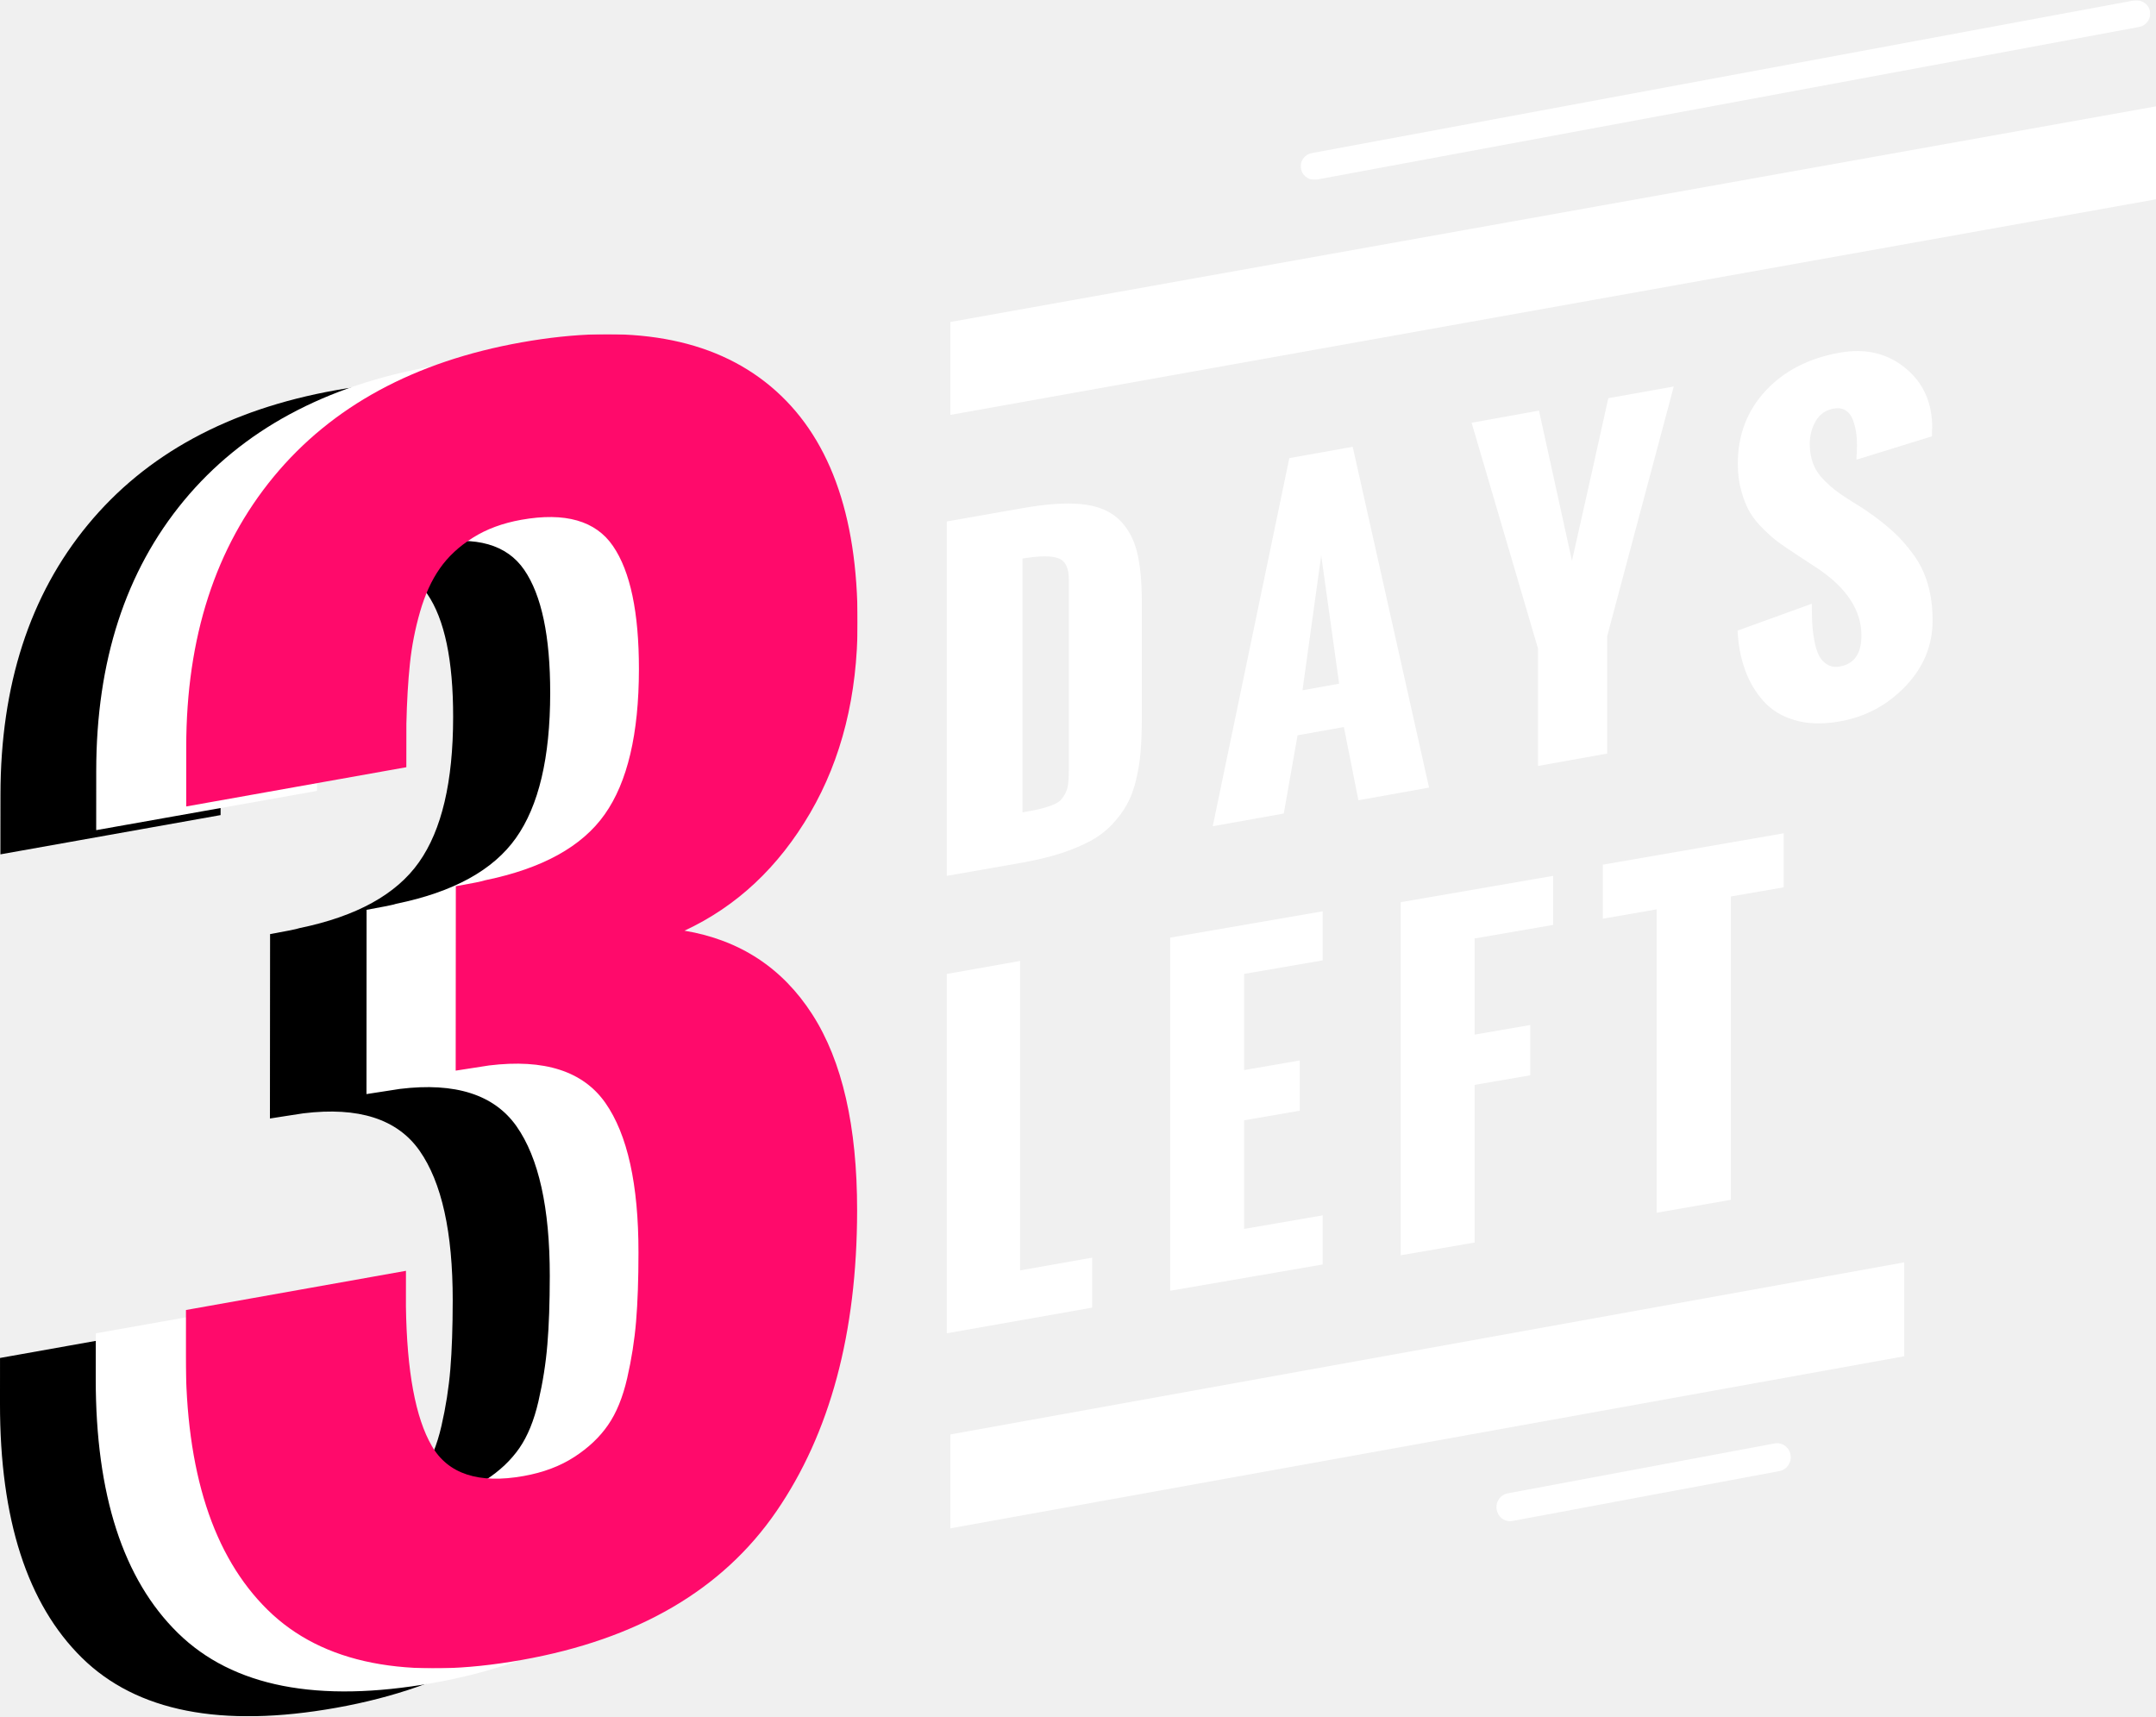
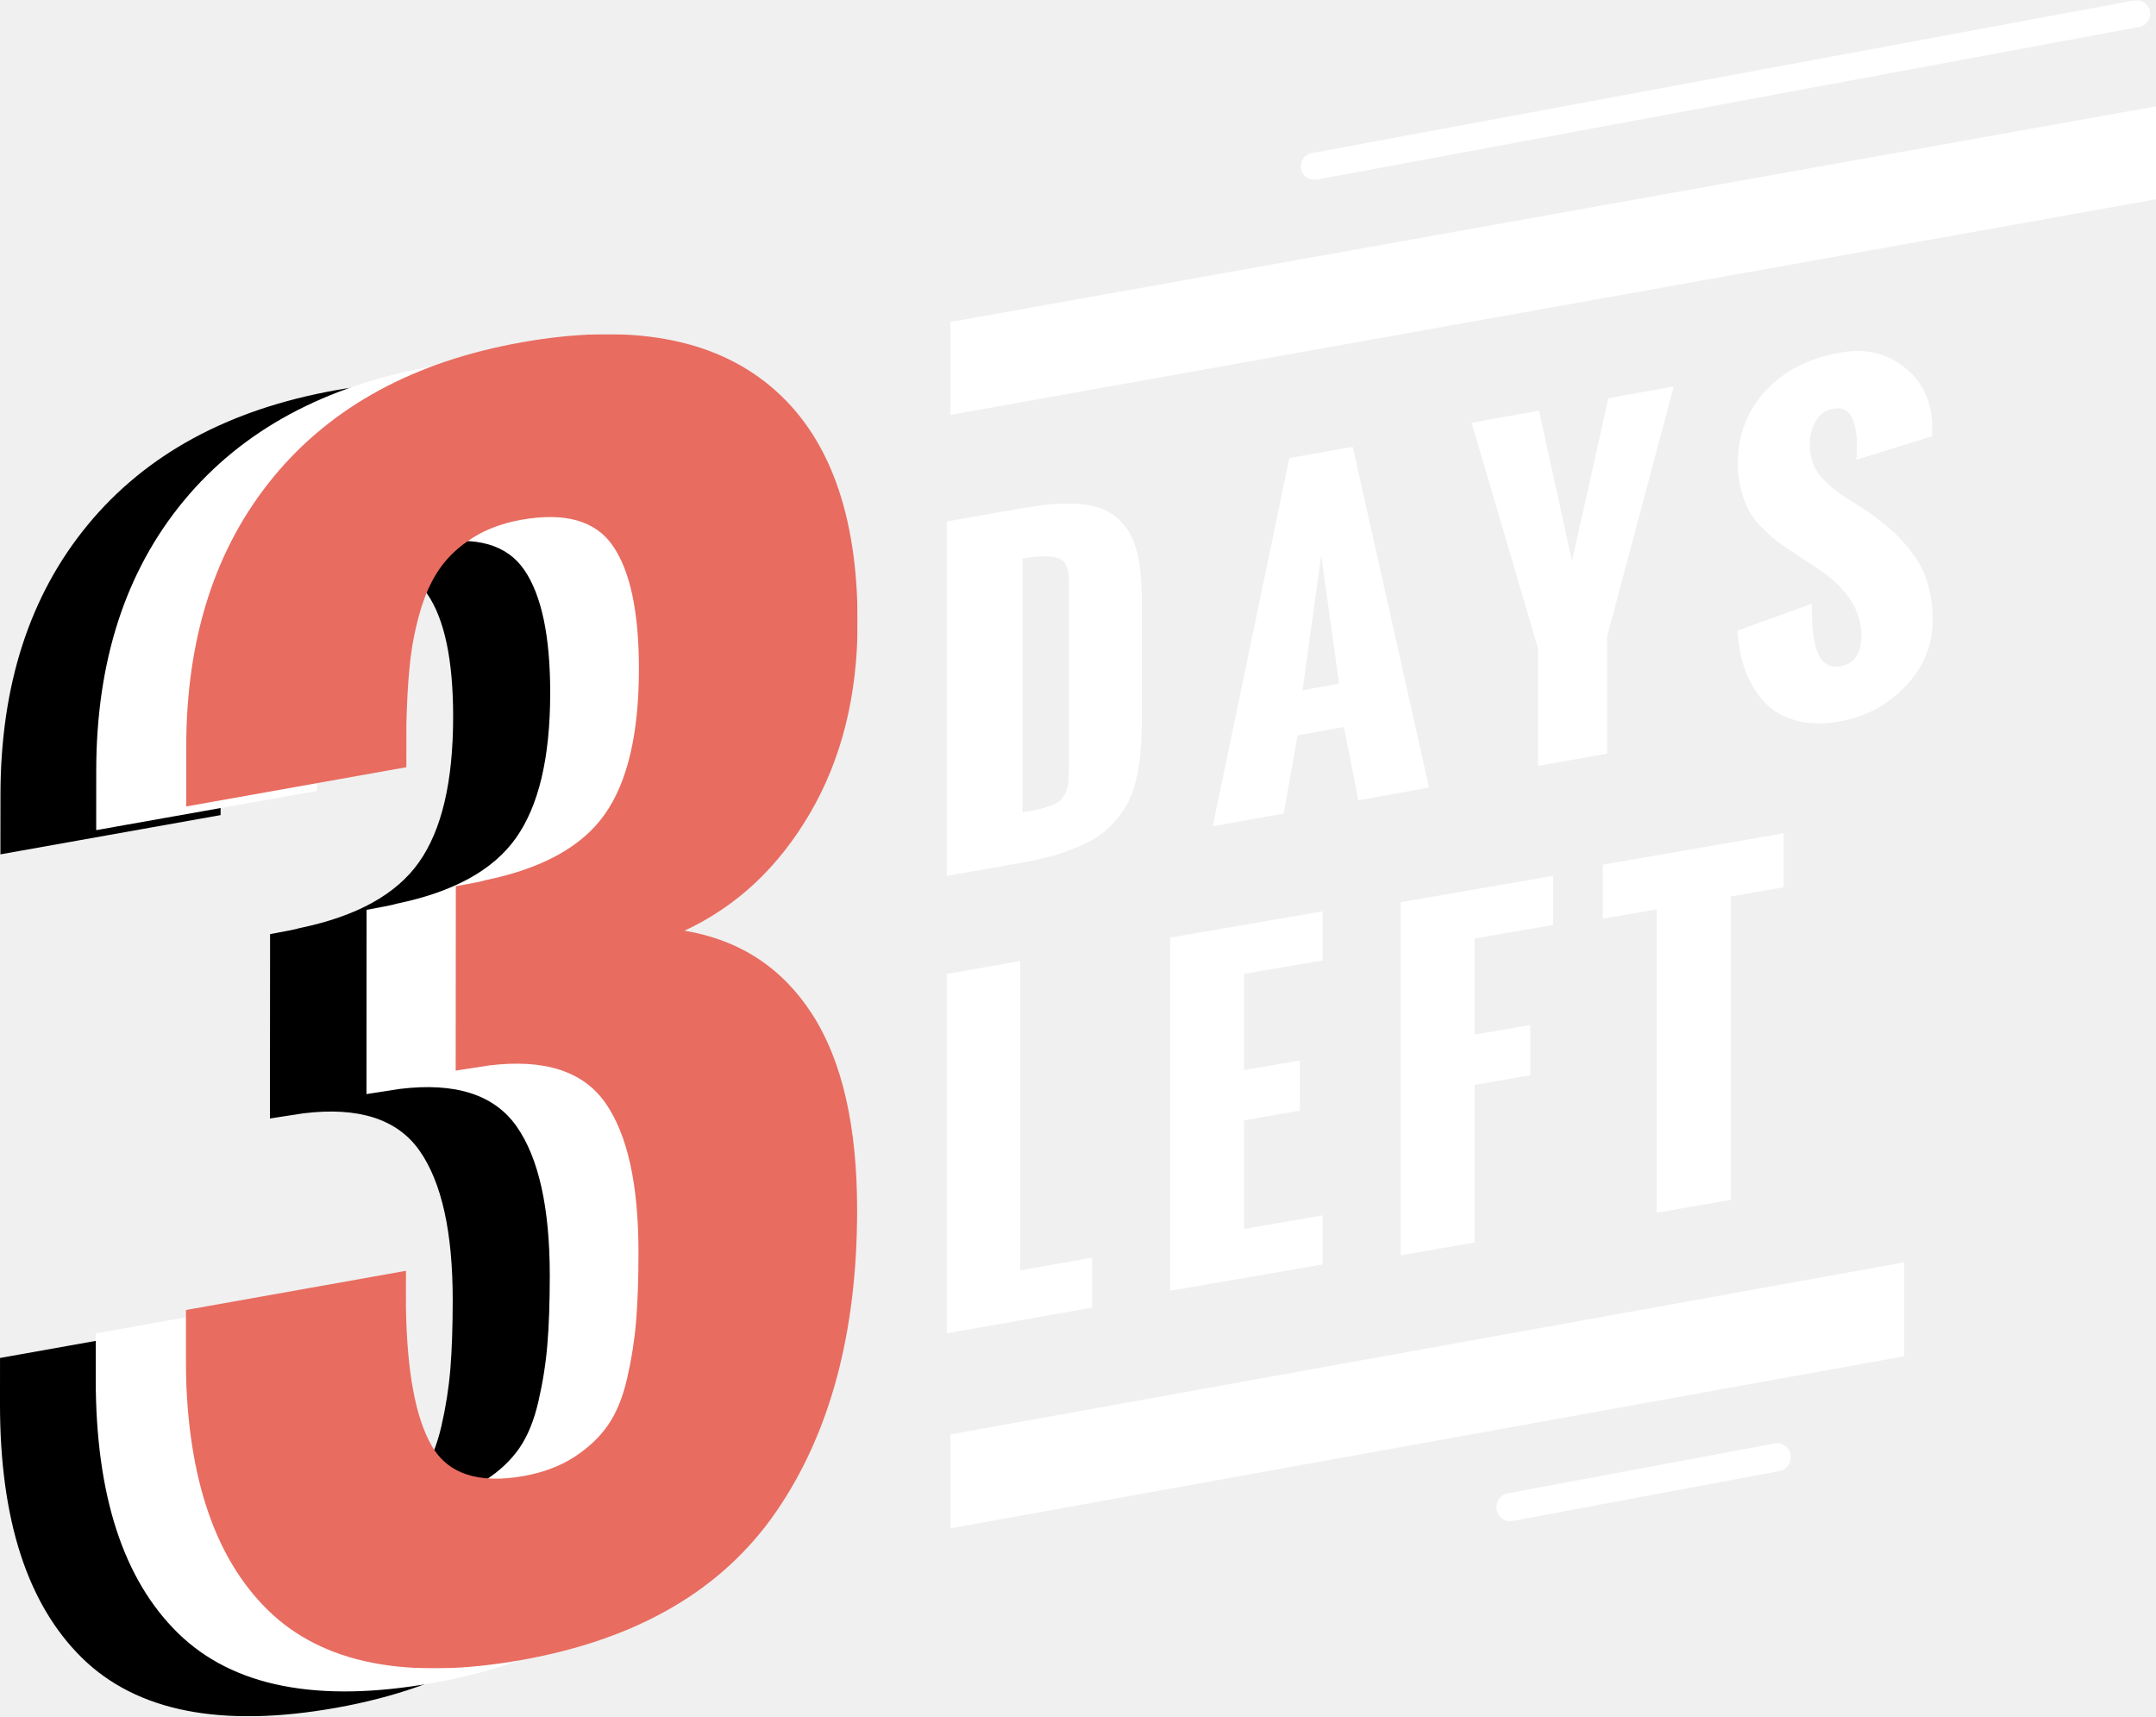
<svg xmlns="http://www.w3.org/2000/svg" xmlns:xlink="http://www.w3.org/1999/xlink" width="608px" height="484px" viewBox="0 0 608 484" version="1.1">
  <defs>
    <polygon id="path-1" points="0.8 0.082 240.366 0.082 240.366 50.694 0.8 50.694" />
    <polygon id="path-3" points="0 0.738 189.464 0.738 189.464 376.997 0 376.997" />
    <polygon id="path-5" points="0.382 0.25 189.845 0.25 189.845 376.493 0.382 376.493" />
  </defs>
  <g id="Page-2" stroke="none" stroke-width="1" fill="none" fill-rule="evenodd">
    <g id="Desktop-Copy-7" transform="translate(-213, -139)">
      <g id="Group" transform="translate(213, 139)">
        <g id="Group-33" transform="translate(267, 0)">
          <path d="M21.359,229.092 C23.314,228.755 24.874,228.458 25.997,228.193 C27.131,227.937 28.264,227.6 29.387,227.181 C30.521,226.752 31.353,226.323 31.883,225.853 C32.403,225.353 32.892,224.699 33.349,223.892 C33.797,223.075 34.098,222.135 34.223,221.082 C34.358,220.04 34.42,218.763 34.42,217.251 L34.42,163.434 C34.42,160.135 33.433,158.132 31.436,157.428 C29.429,156.682 26.07,156.723 21.359,157.519 L21.359,229.092 Z M0,247 L0,147.058 L21.255,143.319 C28.046,142.124 33.62,141.736 38.008,142.175 C42.407,142.625 45.839,143.994 48.355,146.302 C50.861,148.632 52.598,151.645 53.555,155.313 C54.522,159.011 55,163.812 55,169.778 L55,202.53 C55,206.096 54.886,209.212 54.667,211.888 C54.438,214.595 54.022,217.251 53.388,219.897 C52.775,222.553 51.912,224.842 50.84,226.783 C49.769,228.744 48.386,230.614 46.691,232.432 C44.996,234.24 42.948,235.803 40.566,237.121 C38.164,238.408 35.367,239.594 32.133,240.656 C28.919,241.678 25.207,242.577 21.027,243.312 L0,247 Z" id="Fill-8" fill="#FFFFFF" />
          <path d="M100.309,194.667 L110.64,192.807 L105.587,156.63 L100.309,194.667 Z M75,233 L96.592,129.198 L114.469,126 L136,222.109 L116.072,225.675 L111.978,205.027 L98.92,207.356 L95.03,229.424 L75,233 Z" id="Fill-10" fill="#FFFFFF" />
          <path d="M166.725,216 L166.725,182.899 L148,119.225 L167,115.796 L176.301,158.14 C177.453,153.124 179.174,145.458 181.456,135.213 C183.749,124.947 185.45,117.311 186.55,112.296 L205,109 L186.224,179.409 L186.224,212.51 L166.725,216 Z" id="Fill-12" fill="#FFFFFF" />
          <path d="M223,177.842 L243.934,170.257 C243.934,172.278 243.976,174.054 244.049,175.616 C244.122,177.158 244.31,178.812 244.643,180.578 C244.956,182.344 245.394,183.763 245.947,184.855 C246.489,185.927 247.261,186.774 248.263,187.377 C249.274,188 250.453,188.194 251.819,187.959 C255.887,187.244 257.932,184.345 257.932,179.24 C257.932,172.227 253.916,165.979 245.853,160.487 L239.449,156.281 C237.415,154.964 235.798,153.851 234.578,152.953 C233.357,152.075 231.939,150.819 230.291,149.206 C228.653,147.603 227.37,146.011 226.442,144.418 C225.514,142.826 224.721,140.835 224.064,138.497 C223.396,136.118 223.063,133.546 223.063,130.769 C223.063,122.673 225.691,115.813 230.948,110.157 C236.205,104.532 243.173,100.969 251.872,99.448 C259.079,98.172 265.233,99.622 270.292,103.777 C275.361,107.901 277.896,113.526 277.896,120.632 L277.833,121.367 L277.833,123.041 L256.513,129.636 C256.513,129.227 256.544,128.584 256.607,127.717 C256.659,126.839 256.68,126.124 256.68,125.562 C256.68,124.235 256.597,122.969 256.409,121.785 C256.221,120.591 255.898,119.427 255.47,118.284 C255.032,117.14 254.364,116.293 253.457,115.721 C252.55,115.149 251.454,115.007 250.161,115.221 C247.908,115.609 246.197,116.773 245.06,118.712 C243.934,120.662 243.36,122.806 243.36,125.175 C243.36,127.237 243.684,129.136 244.351,130.84 C245.008,132.535 246.02,134.036 247.366,135.383 C248.711,136.71 249.942,137.813 251.068,138.63 C252.205,139.477 253.718,140.488 255.616,141.652 C257.504,142.815 258.85,143.683 259.642,144.245 C262.542,146.246 264.993,148.195 267.006,150.043 C269.009,151.891 270.897,154.035 272.68,156.516 C274.464,158.986 275.799,161.732 276.675,164.815 C277.562,167.868 278,171.257 278,174.994 C278,181.997 275.455,188.173 270.354,193.523 C265.254,198.862 259.058,202.18 251.757,203.456 C247.032,204.283 242.828,204.17 239.167,203.098 C235.496,202.037 232.544,200.24 230.291,197.708 C228.048,195.176 226.306,192.246 225.107,188.898 C223.897,185.57 223.198,181.884 223,177.842" id="Fill-14" fill="#FFFFFF" />
          <polygon id="Fill-16" fill="#FFFFFF" points="0 376 0 274.667 20.678 271 20.678 358.267 41 354.673 41 368.76" />
          <polygon id="Fill-18" fill="#FFFFFF" points="63 364 63 264.42 106 257 106 270.832 83.847 274.648 83.847 301.772 99.532 299.065 99.532 313.223 83.847 315.93 83.847 346.565 106 342.749 106 356.591" />
          <polygon id="Fill-20" fill="#FFFFFF" points="128 354 128 254.43 171 247 171 260.832 148.852 264.648 148.852 291.772 164.531 289.065 164.531 303.243 148.852 305.94 148.852 350.397" />
          <polygon id="Fill-22" fill="#FFFFFF" points="200.188 342 200.188 256.445 185 259.082 185 243.848 236 235 236 250.234 221.119 252.809 221.119 338.354" />
          <polygon id="Fill-24" fill="#FFFFFF" points="341 56.203 1 117 1 90.807 341 30" />
          <polygon id="Fill-26" fill="#FFFFFF" points="270 382.477 1 431 1 404.533 270 356" />
          <g id="Group-30" transform="translate(99, 0)">
            <mask id="mask-2" fill="white">
              <use xlink:href="#path-1" />
            </mask>
            <g id="Clip-29" />
            <path d="M4.634,50.694 C2.823,50.694 1.217,49.419 0.867,47.593 C0.476,45.543 1.845,43.554 3.934,43.177 L235.822,0.122 C237.932,-0.173 239.888,1.112 240.299,3.172 C240.691,5.222 239.311,7.211 237.232,7.599 L5.334,50.643 C5.098,50.684 4.861,50.694 4.634,50.694" id="Fill-28" fill="#FFFFFF" mask="url(#mask-2)" />
          </g>
          <path d="M158.836,429 C157.011,429 155.393,427.651 155.063,425.738 C154.682,423.602 156.063,421.531 158.156,421.148 L233.474,407.059 C235.566,406.687 237.566,408.101 237.937,410.236 C238.318,412.404 236.927,414.454 234.845,414.847 L159.516,428.926 C159.289,428.968 159.052,429 158.836,429" id="Fill-31" fill="#FFFFFF" />
        </g>
        <g id="Group-9" transform="translate(0, 94)">
          <g id="Group-3" transform="translate(0, 13)">
            <mask id="mask-4" fill="white">
              <use xlink:href="#path-3" />
            </mask>
            <g id="Clip-2" />
            <path d="M94.795,374.616 C62.443,380.374 38.542,375.691 23.113,360.528 C7.683,345.354 -0.022,321.476 -0.002,288.833 L0.008,275.957 L62.099,264.885 L62.089,274.931 C62.354,293.24 64.791,306.352 69.381,314.259 C73.97,322.186 82.599,325.015 95.276,322.767 C100.809,321.762 105.586,319.977 109.595,317.365 C113.605,314.772 116.769,311.745 119.108,308.344 C121.447,304.952 123.246,300.545 124.484,295.152 C125.722,289.769 126.558,284.416 127,279.102 C127.442,273.768 127.658,267.32 127.668,259.758 C127.688,240.523 124.573,226.435 118.312,217.502 C112.042,208.58 101.124,205.06 85.528,206.973 C84.938,207.072 83.336,207.328 80.712,207.712 C78.098,208.117 76.575,208.353 76.123,208.432 L76.162,156.426 C80.84,155.588 83.601,155.036 84.486,154.73 C100.505,151.427 111.738,145.255 118.145,136.165 C124.573,127.085 127.776,113.45 127.786,95.241 C127.806,79.22 125.378,67.635 120.494,60.497 C115.629,53.359 107.001,50.885 94.608,53.083 C89.37,54.02 84.8,55.716 80.958,58.151 C77.076,60.576 73.98,63.465 71.661,66.797 C69.322,70.13 67.455,74.201 66.069,79.042 C64.673,83.883 63.73,88.734 63.219,93.633 C62.698,98.543 62.364,104.202 62.216,110.63 L62.207,122.866 L0.116,133.937 L0.136,117.108 C0.155,86.239 8.371,60.852 24.783,40.967 C41.195,21.081 64.487,8.442 94.648,3.049 C125.103,-2.374 148.532,1.747 164.915,15.432 C181.297,29.136 189.484,51.328 189.464,82.059 C189.444,102.605 184.973,120.509 176.079,135.771 C167.165,151.062 155.362,162.124 140.631,168.966 C156.227,171.579 168.256,179.447 176.698,192.579 C185.13,205.711 189.346,224.147 189.326,247.888 C189.297,282.395 181.69,310.7 166.517,332.774 C151.343,354.849 127.442,368.789 94.795,374.616" id="Fill-1" fill="#000000" mask="url(#mask-4)" />
          </g>
          <path d="M122.064,380.621 C89.63,386.375 65.652,381.695 50.18,366.533 C34.717,351.38 26.99,327.508 27,294.897 L27.01,282.02 L89.276,270.965 L89.266,281.005 C89.542,299.301 91.986,312.404 96.578,320.306 C101.191,328.227 109.834,331.054 122.557,328.798 C128.105,327.803 132.895,326.02 136.916,323.399 C140.927,320.808 144.1,317.793 146.456,314.394 C148.801,311.005 150.595,306.601 151.837,301.212 C153.079,295.823 153.926,290.473 154.36,285.163 C154.813,279.842 155.03,273.399 155.04,265.832 C155.05,246.62 151.926,232.542 145.658,223.615 C139.37,214.699 128.411,211.172 112.78,213.083 C112.189,213.192 110.583,213.438 107.951,213.832 C105.33,214.236 103.792,214.463 103.349,214.541 L103.378,162.581 C108.07,161.743 110.839,161.191 111.726,160.876 C127.8,157.585 139.064,151.418 145.49,142.334 C151.935,133.26 155.148,119.625 155.158,101.437 C155.168,85.427 152.734,73.851 147.845,66.718 C142.957,59.585 134.314,57.102 121.887,59.309 C116.624,60.245 112.041,61.93 108.188,64.373 C104.305,66.797 101.2,69.674 98.865,73.004 C96.519,76.344 94.656,80.413 93.257,85.25 C91.867,90.078 90.921,94.935 90.399,99.831 C89.887,104.738 89.542,110.393 89.404,116.817 L89.394,129.043 L27.128,140.108 L27.138,123.29 C27.168,92.442 35.407,67.073 51.855,47.191 C68.313,27.319 91.67,14.698 121.926,9.309 C152.468,3.89 175.963,8.008 192.391,21.683 C208.81,35.368 217.029,57.545 217,88.265 C216.99,108.797 212.506,126.689 203.577,141.94 C194.648,157.221 182.812,168.265 168.039,175.103 C183.679,177.714 195.732,185.576 204.198,198.709 C212.654,211.832 216.892,230.256 216.872,253.98 C216.842,288.463 209.214,316.749 193.998,338.808 C178.781,360.867 154.813,374.799 122.064,380.621" id="Fill-4" fill="#FFFFFF" />
          <g id="Group-8" transform="translate(52, 0)">
            <mask id="mask-6" fill="white">
              <use xlink:href="#path-5" />
            </mask>
            <g id="Clip-7" />
-             <path d="M95.178,374.113 C62.826,379.871 38.925,375.188 23.496,360.015 C8.067,344.861 0.362,320.963 0.382,288.339 L0.391,275.444 L62.482,264.382 L62.472,274.428 C62.738,292.746 65.175,305.849 69.764,313.756 C74.354,321.683 82.982,324.512 95.66,322.254 C101.193,321.268 105.969,319.474 109.979,316.862 C113.988,314.259 117.153,311.252 119.492,307.84 C121.831,304.459 123.629,300.052 124.868,294.659 C126.106,289.266 126.941,283.913 127.383,278.599 C127.826,273.265 128.052,266.817 128.052,259.245 C128.071,240.03 124.956,225.932 118.706,217.009 C112.426,208.077 101.507,204.557 85.911,206.47 C85.321,206.568 83.719,206.815 81.096,207.219 C78.481,207.614 76.958,207.85 76.506,207.929 L76.545,155.923 C81.223,155.094 83.985,154.542 84.869,154.227 C100.888,150.934 112.121,144.762 118.529,135.662 C124.956,126.592 128.16,112.937 128.179,94.747 C128.189,78.726 125.762,67.132 120.878,60.004 C116.013,52.856 107.384,50.382 94.992,52.59 C89.754,53.527 85.184,55.212 81.341,57.648 C77.459,60.083 74.364,62.972 72.044,66.294 C69.705,69.626 67.838,73.708 66.452,78.539 C65.057,83.37 64.113,88.24 63.602,93.13 C63.082,98.04 62.747,103.709 62.6,110.137 L62.59,122.362 L0.499,133.434 L0.519,116.615 C0.539,85.736 8.755,60.359 25.167,40.454 C41.579,20.568 64.87,7.938 95.031,2.555 C125.497,-2.867 148.916,1.254 165.298,14.938 C181.681,28.623 189.867,50.825 189.848,81.566 C189.828,102.102 185.356,120.016 176.462,135.278 C167.549,150.559 155.746,161.621 141.024,168.463 C156.611,171.076 168.64,178.943 177.082,192.086 C185.514,205.208 189.73,223.644 189.71,247.385 C189.681,281.901 182.074,310.207 166.9,332.281 C151.726,354.355 127.826,368.296 95.178,374.113" id="Fill-6" fill="#FF0A6B" mask="url(#mask-6)" />
+             <path d="M95.178,374.113 C62.826,379.871 38.925,375.188 23.496,360.015 C8.067,344.861 0.362,320.963 0.382,288.339 L0.391,275.444 L62.482,264.382 L62.472,274.428 C62.738,292.746 65.175,305.849 69.764,313.756 C74.354,321.683 82.982,324.512 95.66,322.254 C101.193,321.268 105.969,319.474 109.979,316.862 C113.988,314.259 117.153,311.252 119.492,307.84 C121.831,304.459 123.629,300.052 124.868,294.659 C126.106,289.266 126.941,283.913 127.383,278.599 C127.826,273.265 128.052,266.817 128.052,259.245 C128.071,240.03 124.956,225.932 118.706,217.009 C112.426,208.077 101.507,204.557 85.911,206.47 C85.321,206.568 83.719,206.815 81.096,207.219 C78.481,207.614 76.958,207.85 76.506,207.929 L76.545,155.923 C81.223,155.094 83.985,154.542 84.869,154.227 C100.888,150.934 112.121,144.762 118.529,135.662 C124.956,126.592 128.16,112.937 128.179,94.747 C128.189,78.726 125.762,67.132 120.878,60.004 C116.013,52.856 107.384,50.382 94.992,52.59 C89.754,53.527 85.184,55.212 81.341,57.648 C77.459,60.083 74.364,62.972 72.044,66.294 C69.705,69.626 67.838,73.708 66.452,78.539 C65.057,83.37 64.113,88.24 63.602,93.13 C63.082,98.04 62.747,103.709 62.6,110.137 L62.59,122.362 L0.499,133.434 L0.519,116.615 C0.539,85.736 8.755,60.359 25.167,40.454 C41.579,20.568 64.87,7.938 95.031,2.555 C125.497,-2.867 148.916,1.254 165.298,14.938 C181.681,28.623 189.867,50.825 189.848,81.566 C189.828,102.102 185.356,120.016 176.462,135.278 C167.549,150.559 155.746,161.621 141.024,168.463 C156.611,171.076 168.64,178.943 177.082,192.086 C185.514,205.208 189.73,223.644 189.71,247.385 C189.681,281.901 182.074,310.207 166.9,332.281 C151.726,354.355 127.826,368.296 95.178,374.113" id="Fill-6" fill="#E86C60" mask="url(#mask-6)" />
          </g>
        </g>
      </g>
    </g>
  </g>
</svg>
